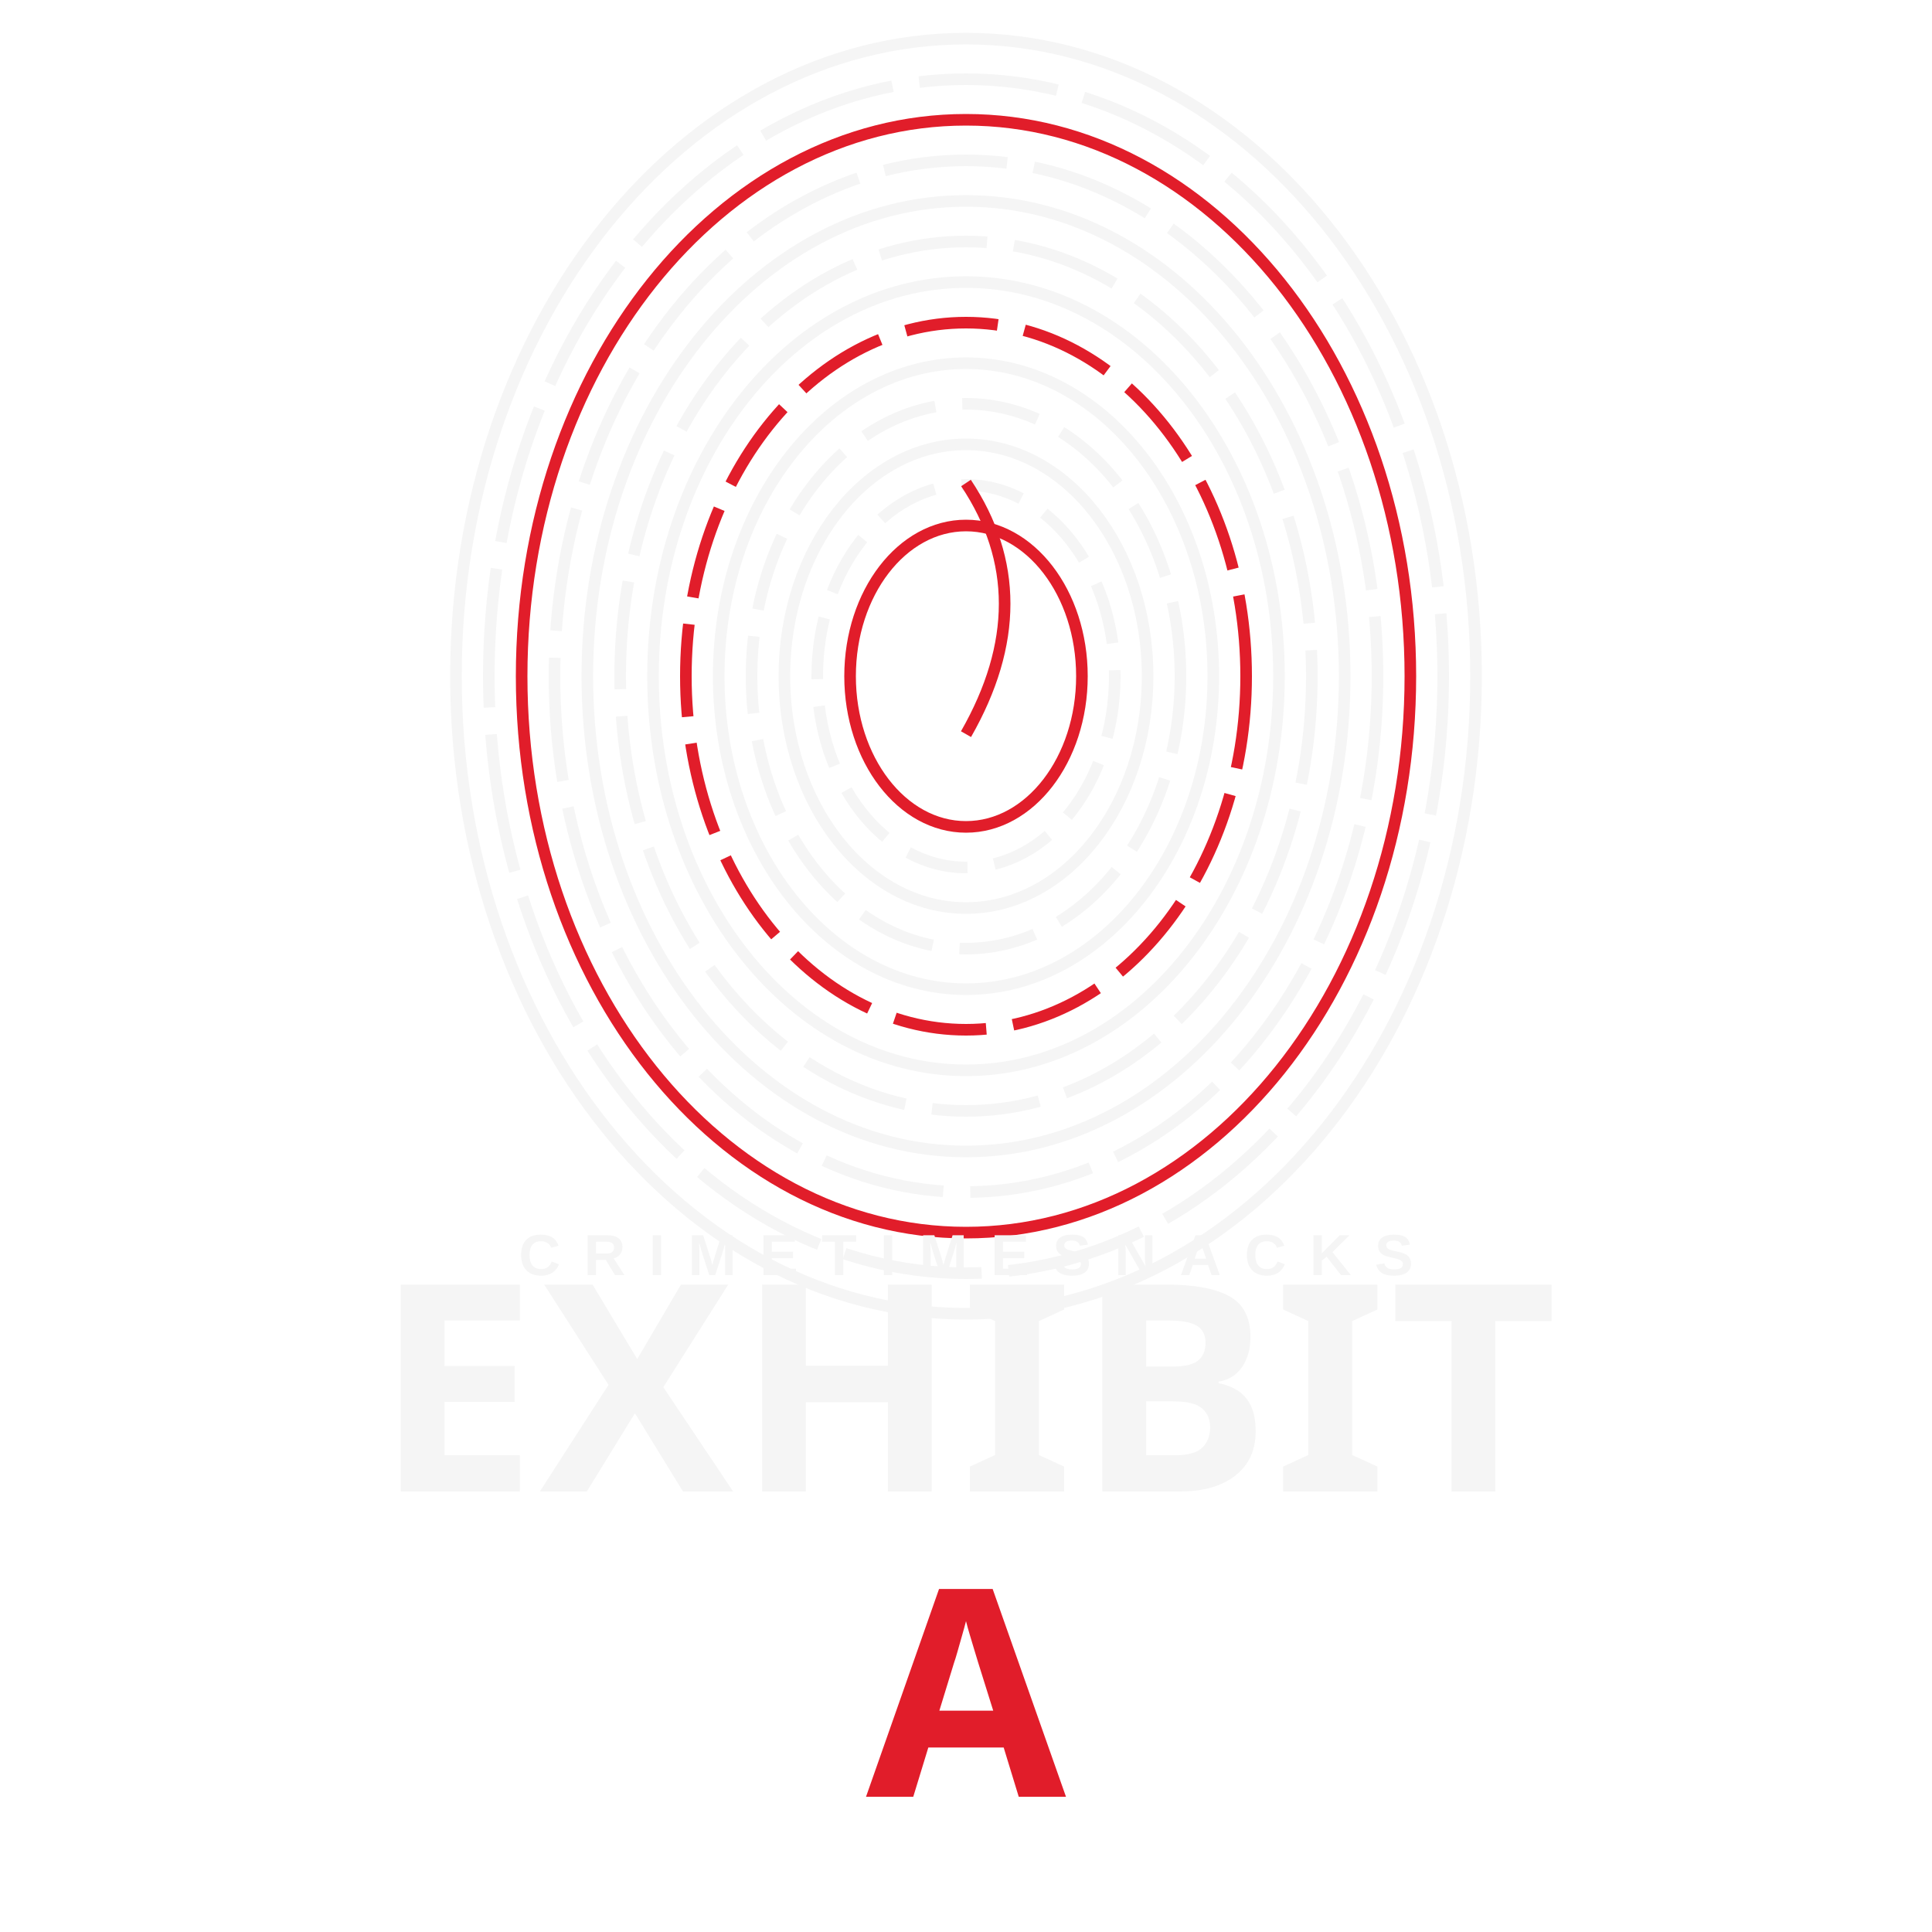
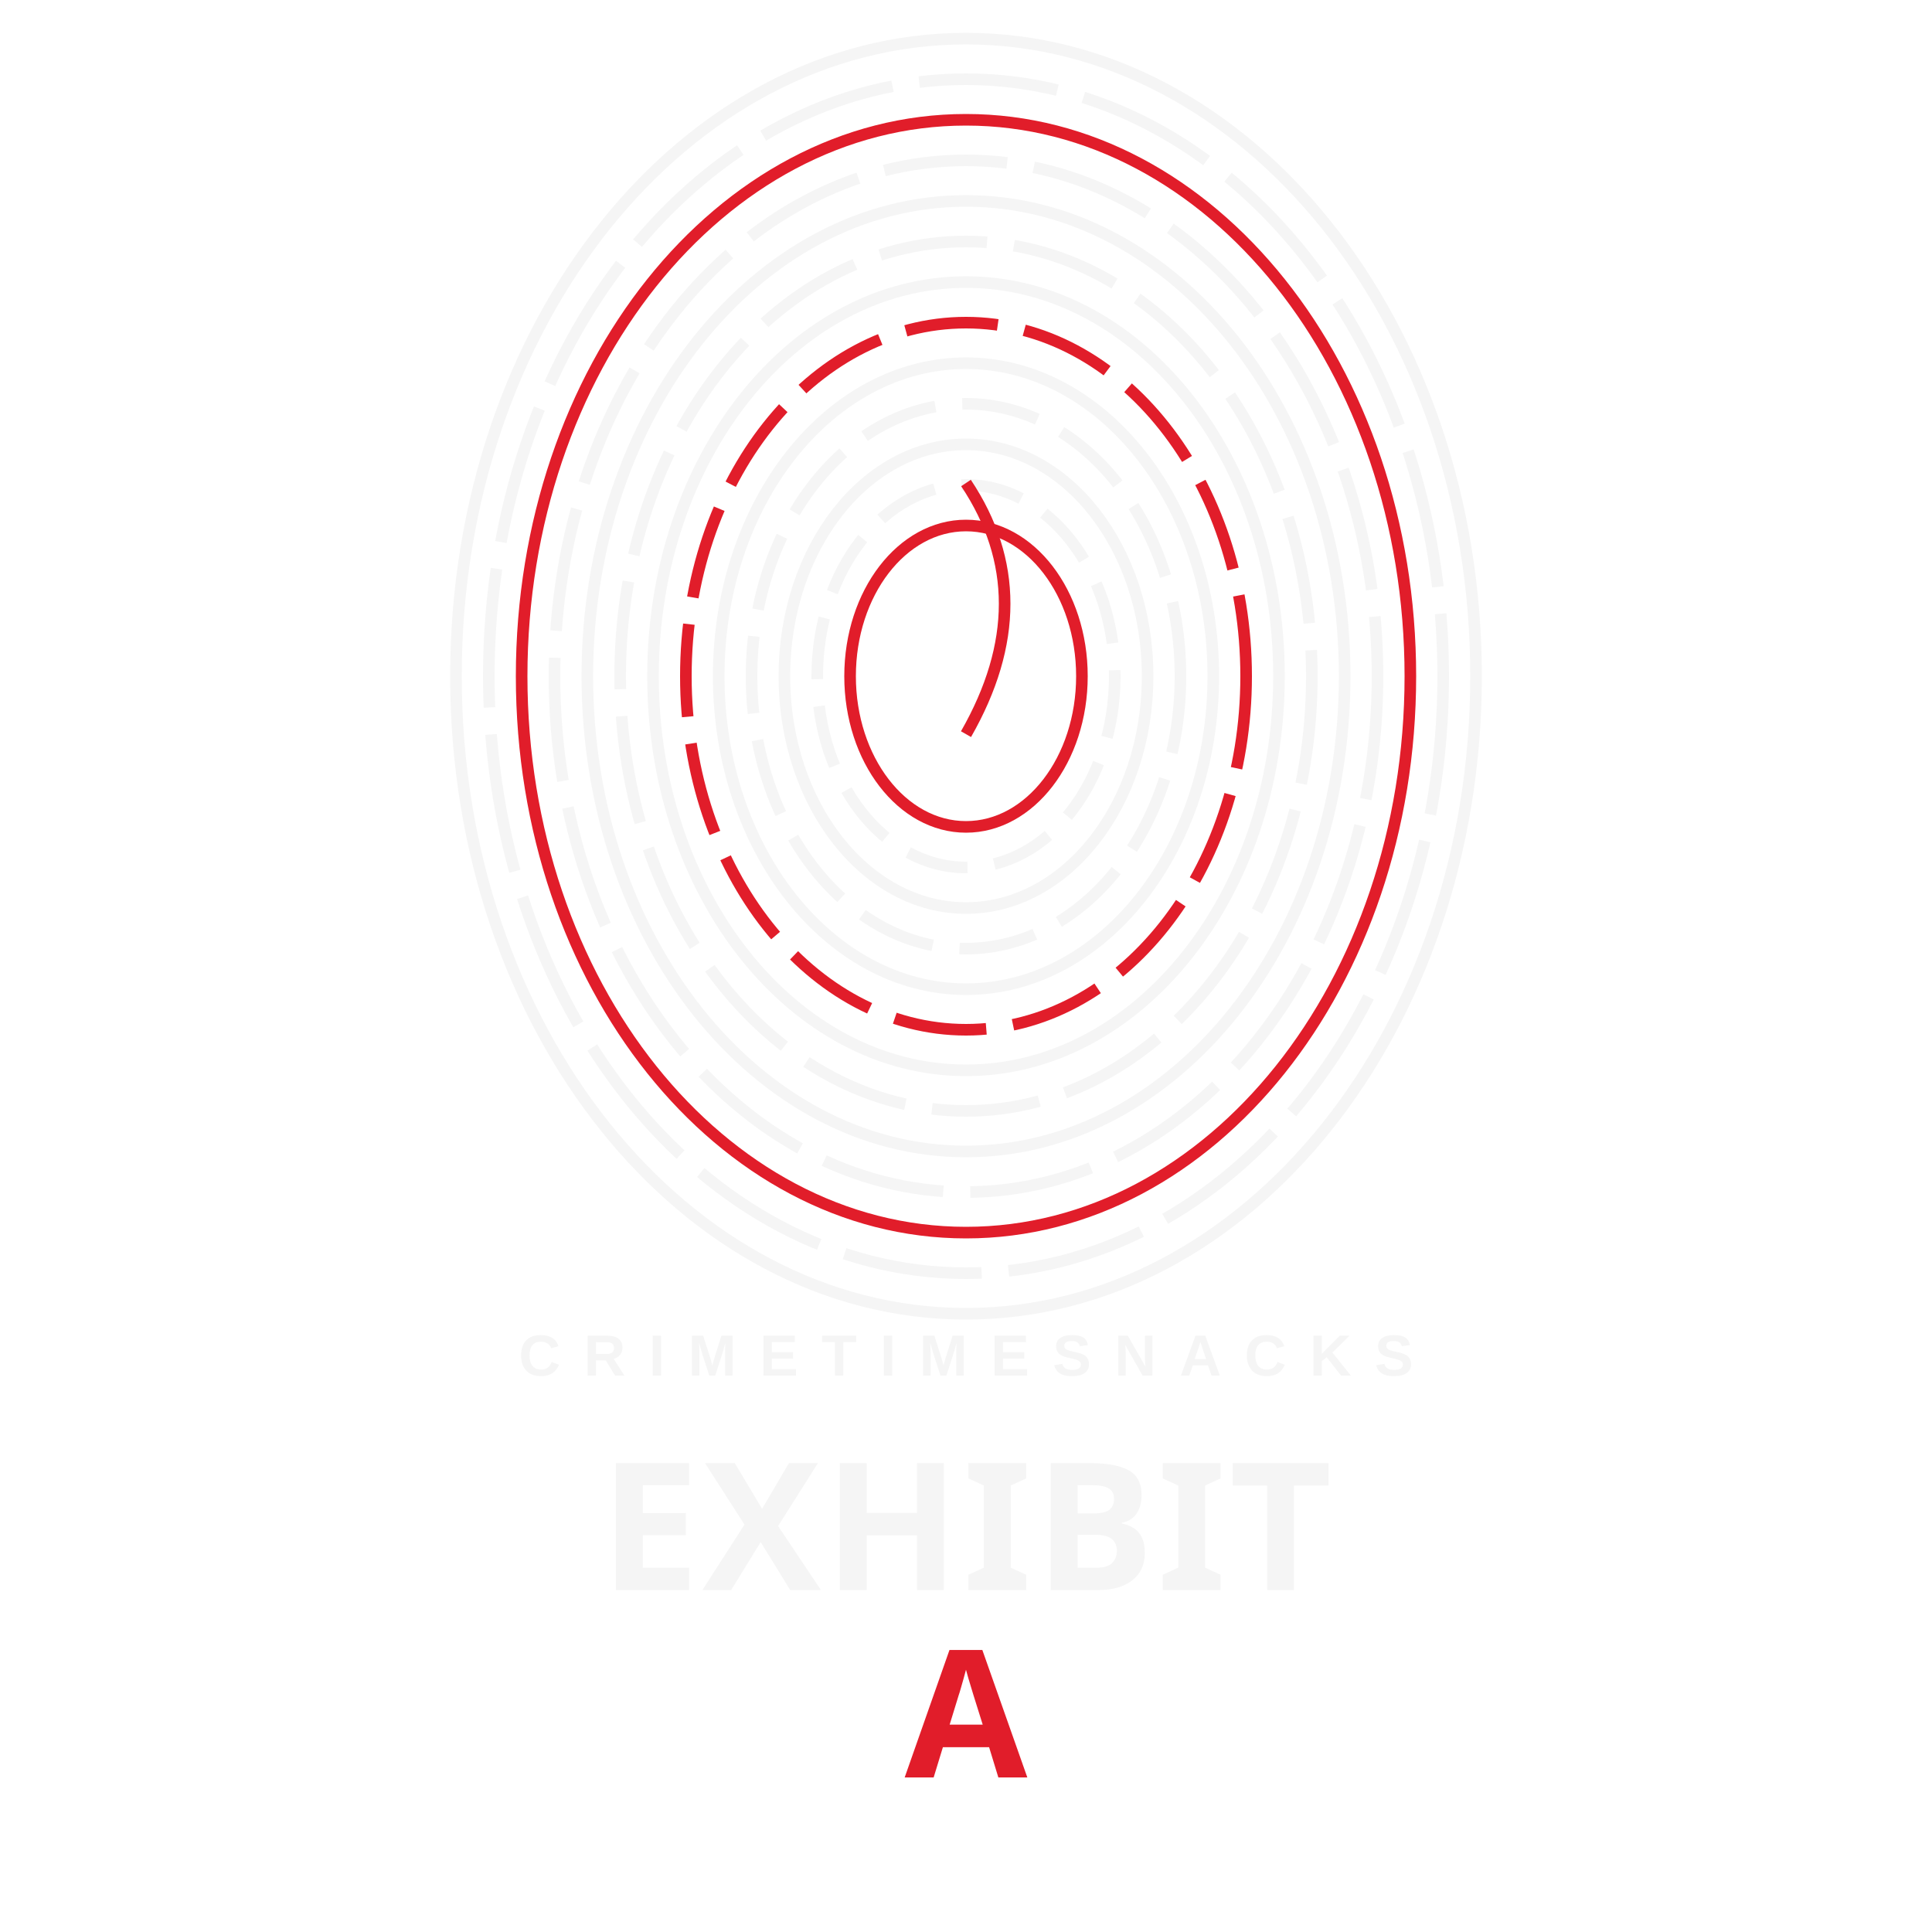
<svg xmlns="http://www.w3.org/2000/svg" viewBox="0 0 1000 1000" width="1000" height="1000" role="img" aria-label="Exhibit A CrimeTimeSnacks design">
  <g>
    <ellipse cx="500" cy="350" rx="60" ry="78" fill="none" stroke="#e11d2a" stroke-width="6" />
    <ellipse cx="500" cy="350" rx="77" ry="99" fill="none" stroke="#f5f5f5" stroke-width="6" stroke-dasharray="32 14" />
    <ellipse cx="500" cy="350" rx="94" ry="120" fill="none" stroke="#f5f5f5" stroke-width="6" />
    <ellipse cx="500" cy="350" rx="111" ry="141" fill="none" stroke="#f5f5f5" stroke-width="6" stroke-dasharray="40 14" />
    <ellipse cx="500" cy="350" rx="128" ry="162" fill="none" stroke="#f5f5f5" stroke-width="6" />
    <ellipse cx="500" cy="350" rx="145" ry="183" fill="none" stroke="#e11d2a" stroke-width="6" stroke-dasharray="48 14" />
    <ellipse cx="500" cy="350" rx="162" ry="204" fill="none" stroke="#f5f5f5" stroke-width="6" />
    <ellipse cx="500" cy="350" rx="179" ry="225" fill="none" stroke="#f5f5f5" stroke-width="6" stroke-dasharray="56 14" />
    <ellipse cx="500" cy="350" rx="196" ry="246" fill="none" stroke="#f5f5f5" stroke-width="6" />
    <ellipse cx="500" cy="350" rx="213" ry="267" fill="none" stroke="#f5f5f5" stroke-width="6" stroke-dasharray="64 14" />
    <ellipse cx="500" cy="350" rx="230" ry="288" fill="none" stroke="#e11d2a" stroke-width="6" />
    <ellipse cx="500" cy="350" rx="247" ry="309" fill="none" stroke="#f5f5f5" stroke-width="6" stroke-dasharray="72 14" />
    <ellipse cx="500" cy="350" rx="264" ry="330" fill="none" stroke="#f5f5f5" stroke-width="6" />
    <path d="M500 250 q40 60 0 130" fill="none" stroke="#e11d2a" stroke-width="6" />
  </g>
-   <text x="500" y="660" font-family="'Montserrat',Arial,sans-serif" font-weight="700" font-size="30" letter-spacing="12" fill="#f5f5f5" text-anchor="middle">CRIMETIMESNACKS</text>
-   <text x="500" y="772" font-family="'Montserrat','Arial Black',Impact,sans-serif" font-weight="900" font-size="150" letter-spacing="1.5" fill="#f5f5f5" text-anchor="middle">EXHIBIT</text>
-   <text x="500" y="930" font-family="'Montserrat','Arial Black',Impact,sans-serif" font-weight="900" font-size="150" letter-spacing="1.5" fill="#e11d2a" text-anchor="middle">A</text>
+   <text x="500" y="712" font-family="'Montserrat',Arial,sans-serif" font-weight="700" font-size="30" letter-spacing="12" fill="#f5f5f5" text-anchor="middle">CRIMETIMESNACKS</text>
+   <text x="500" y="823" font-family="'Montserrat','Arial Black',Impact,sans-serif" font-weight="900" font-size="92" letter-spacing="1.5" fill="#f5f5f5" text-anchor="middle">EXHIBIT</text>
+   <text x="500" y="920" font-family="'Montserrat','Arial Black',Impact,sans-serif" font-weight="900" font-size="92" letter-spacing="1.5" fill="#e11d2a" text-anchor="middle">A</text>
</svg>
